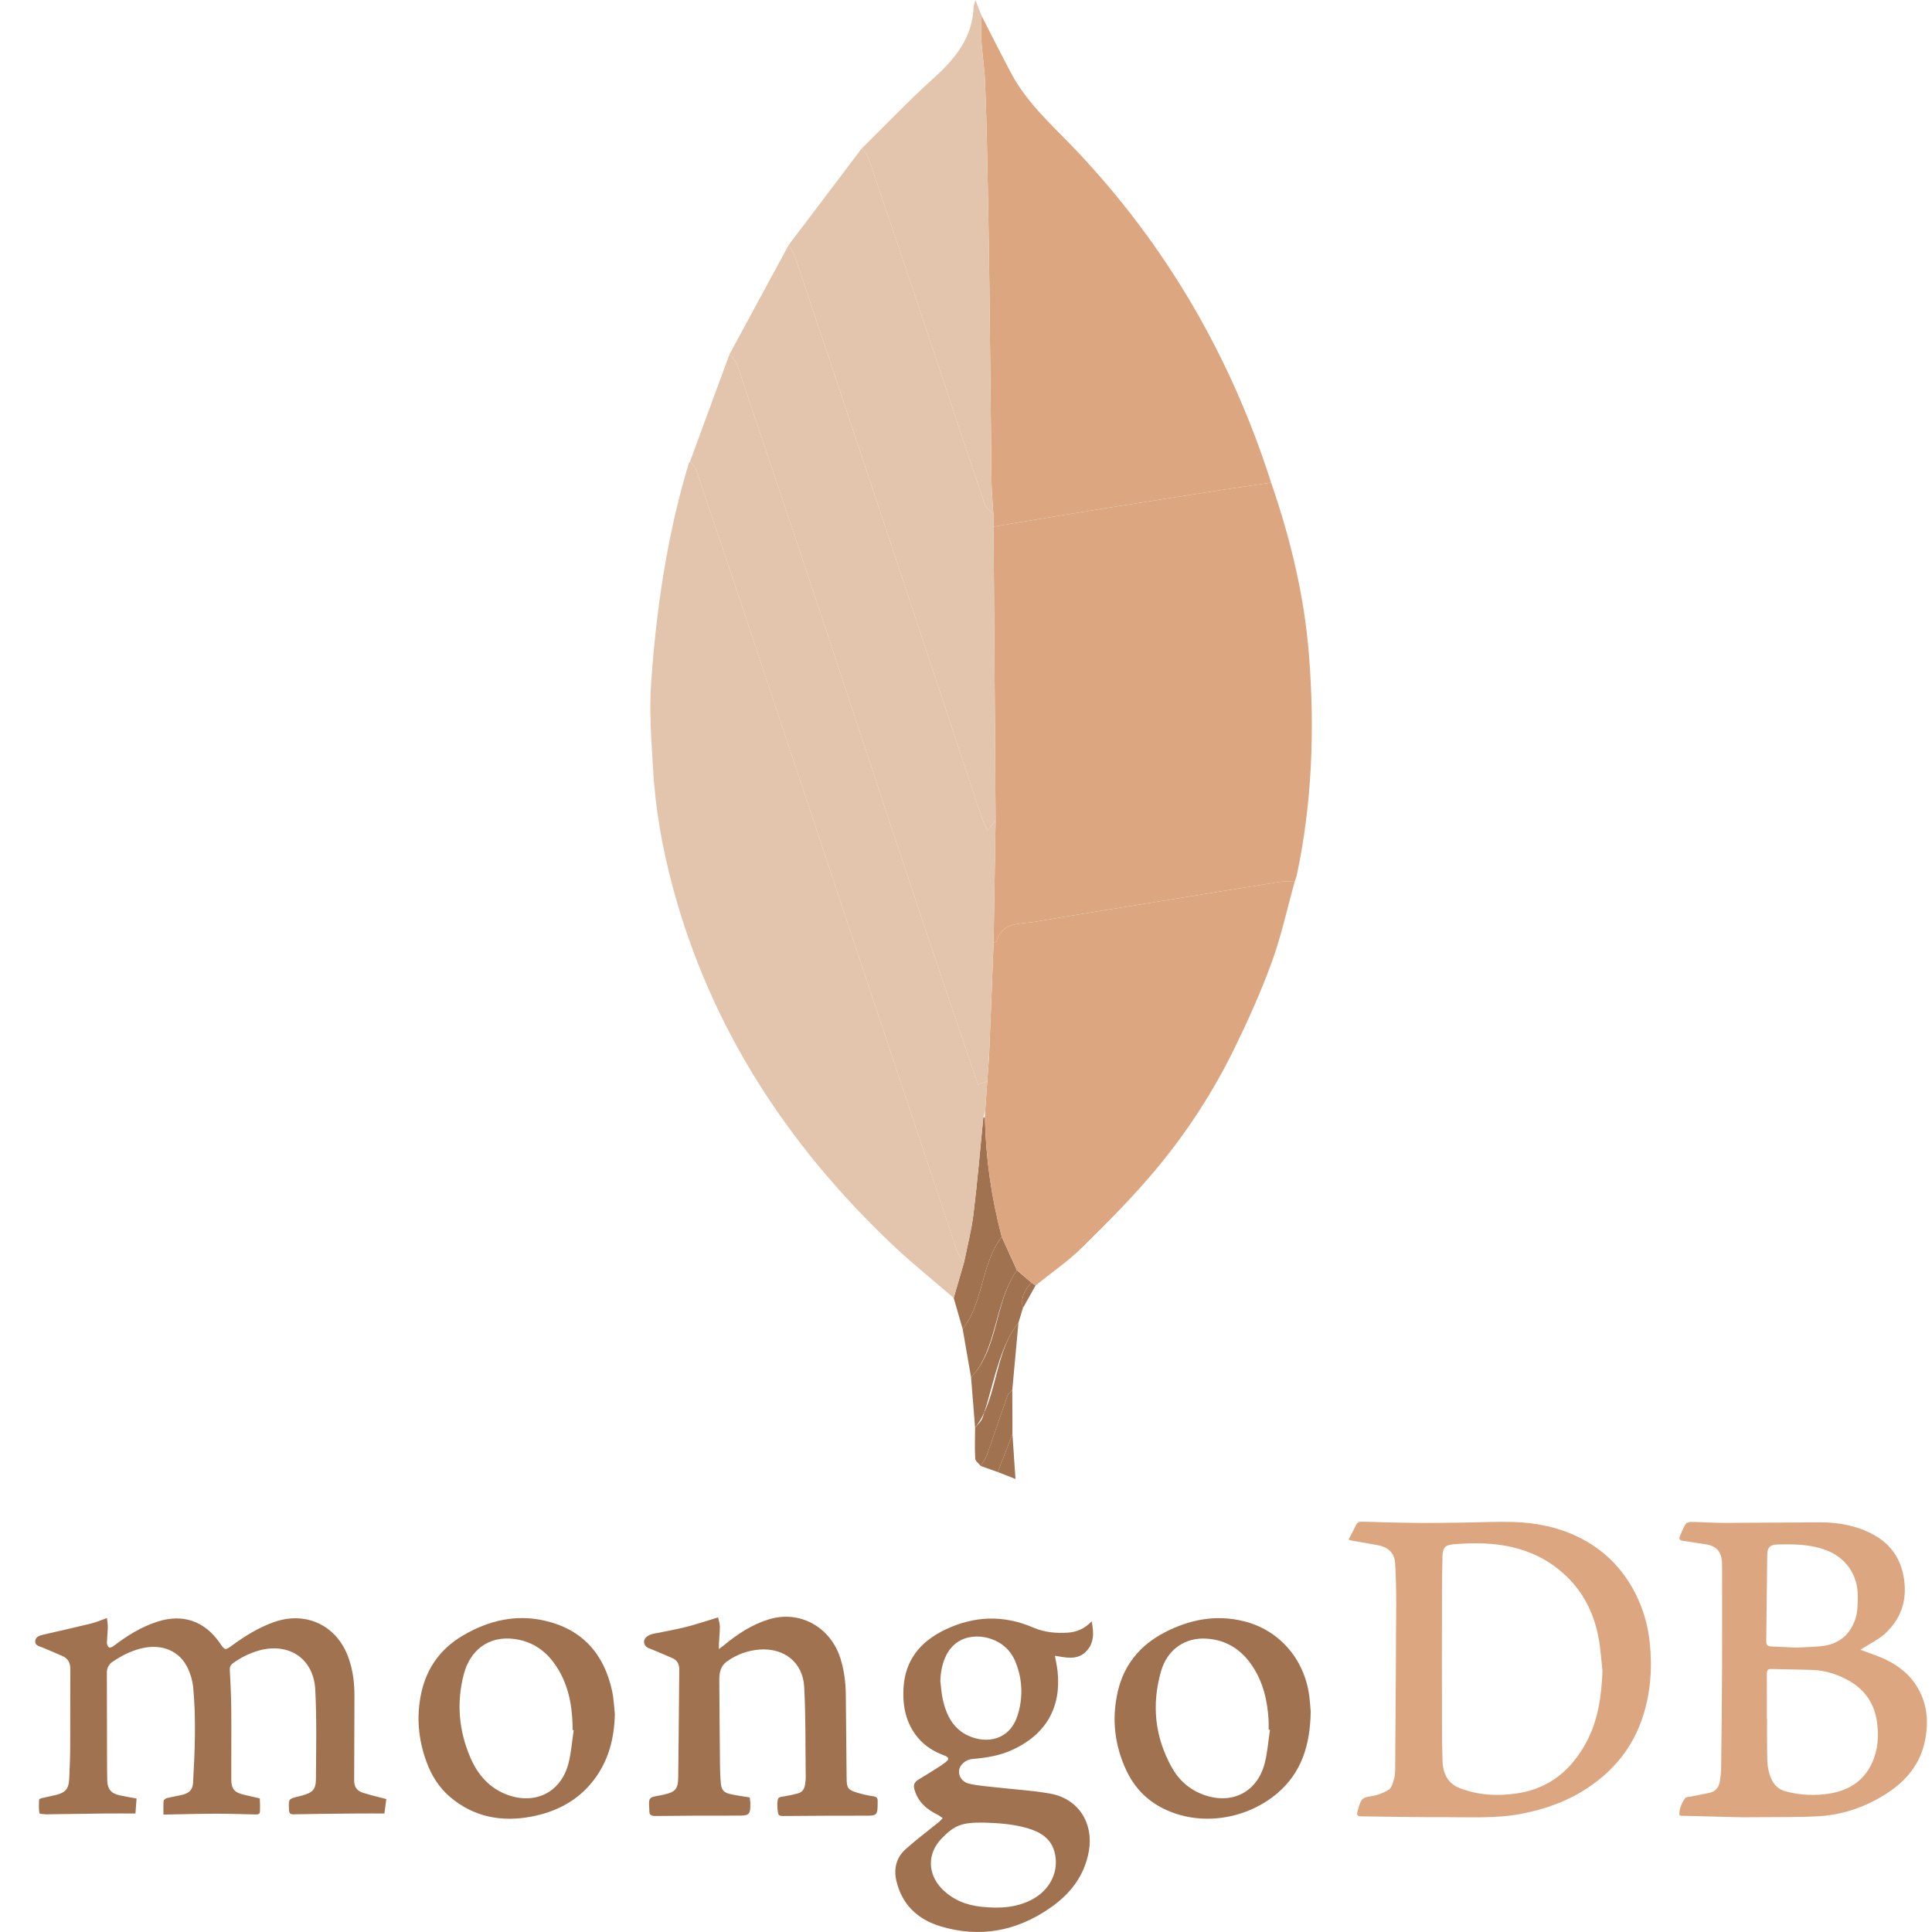
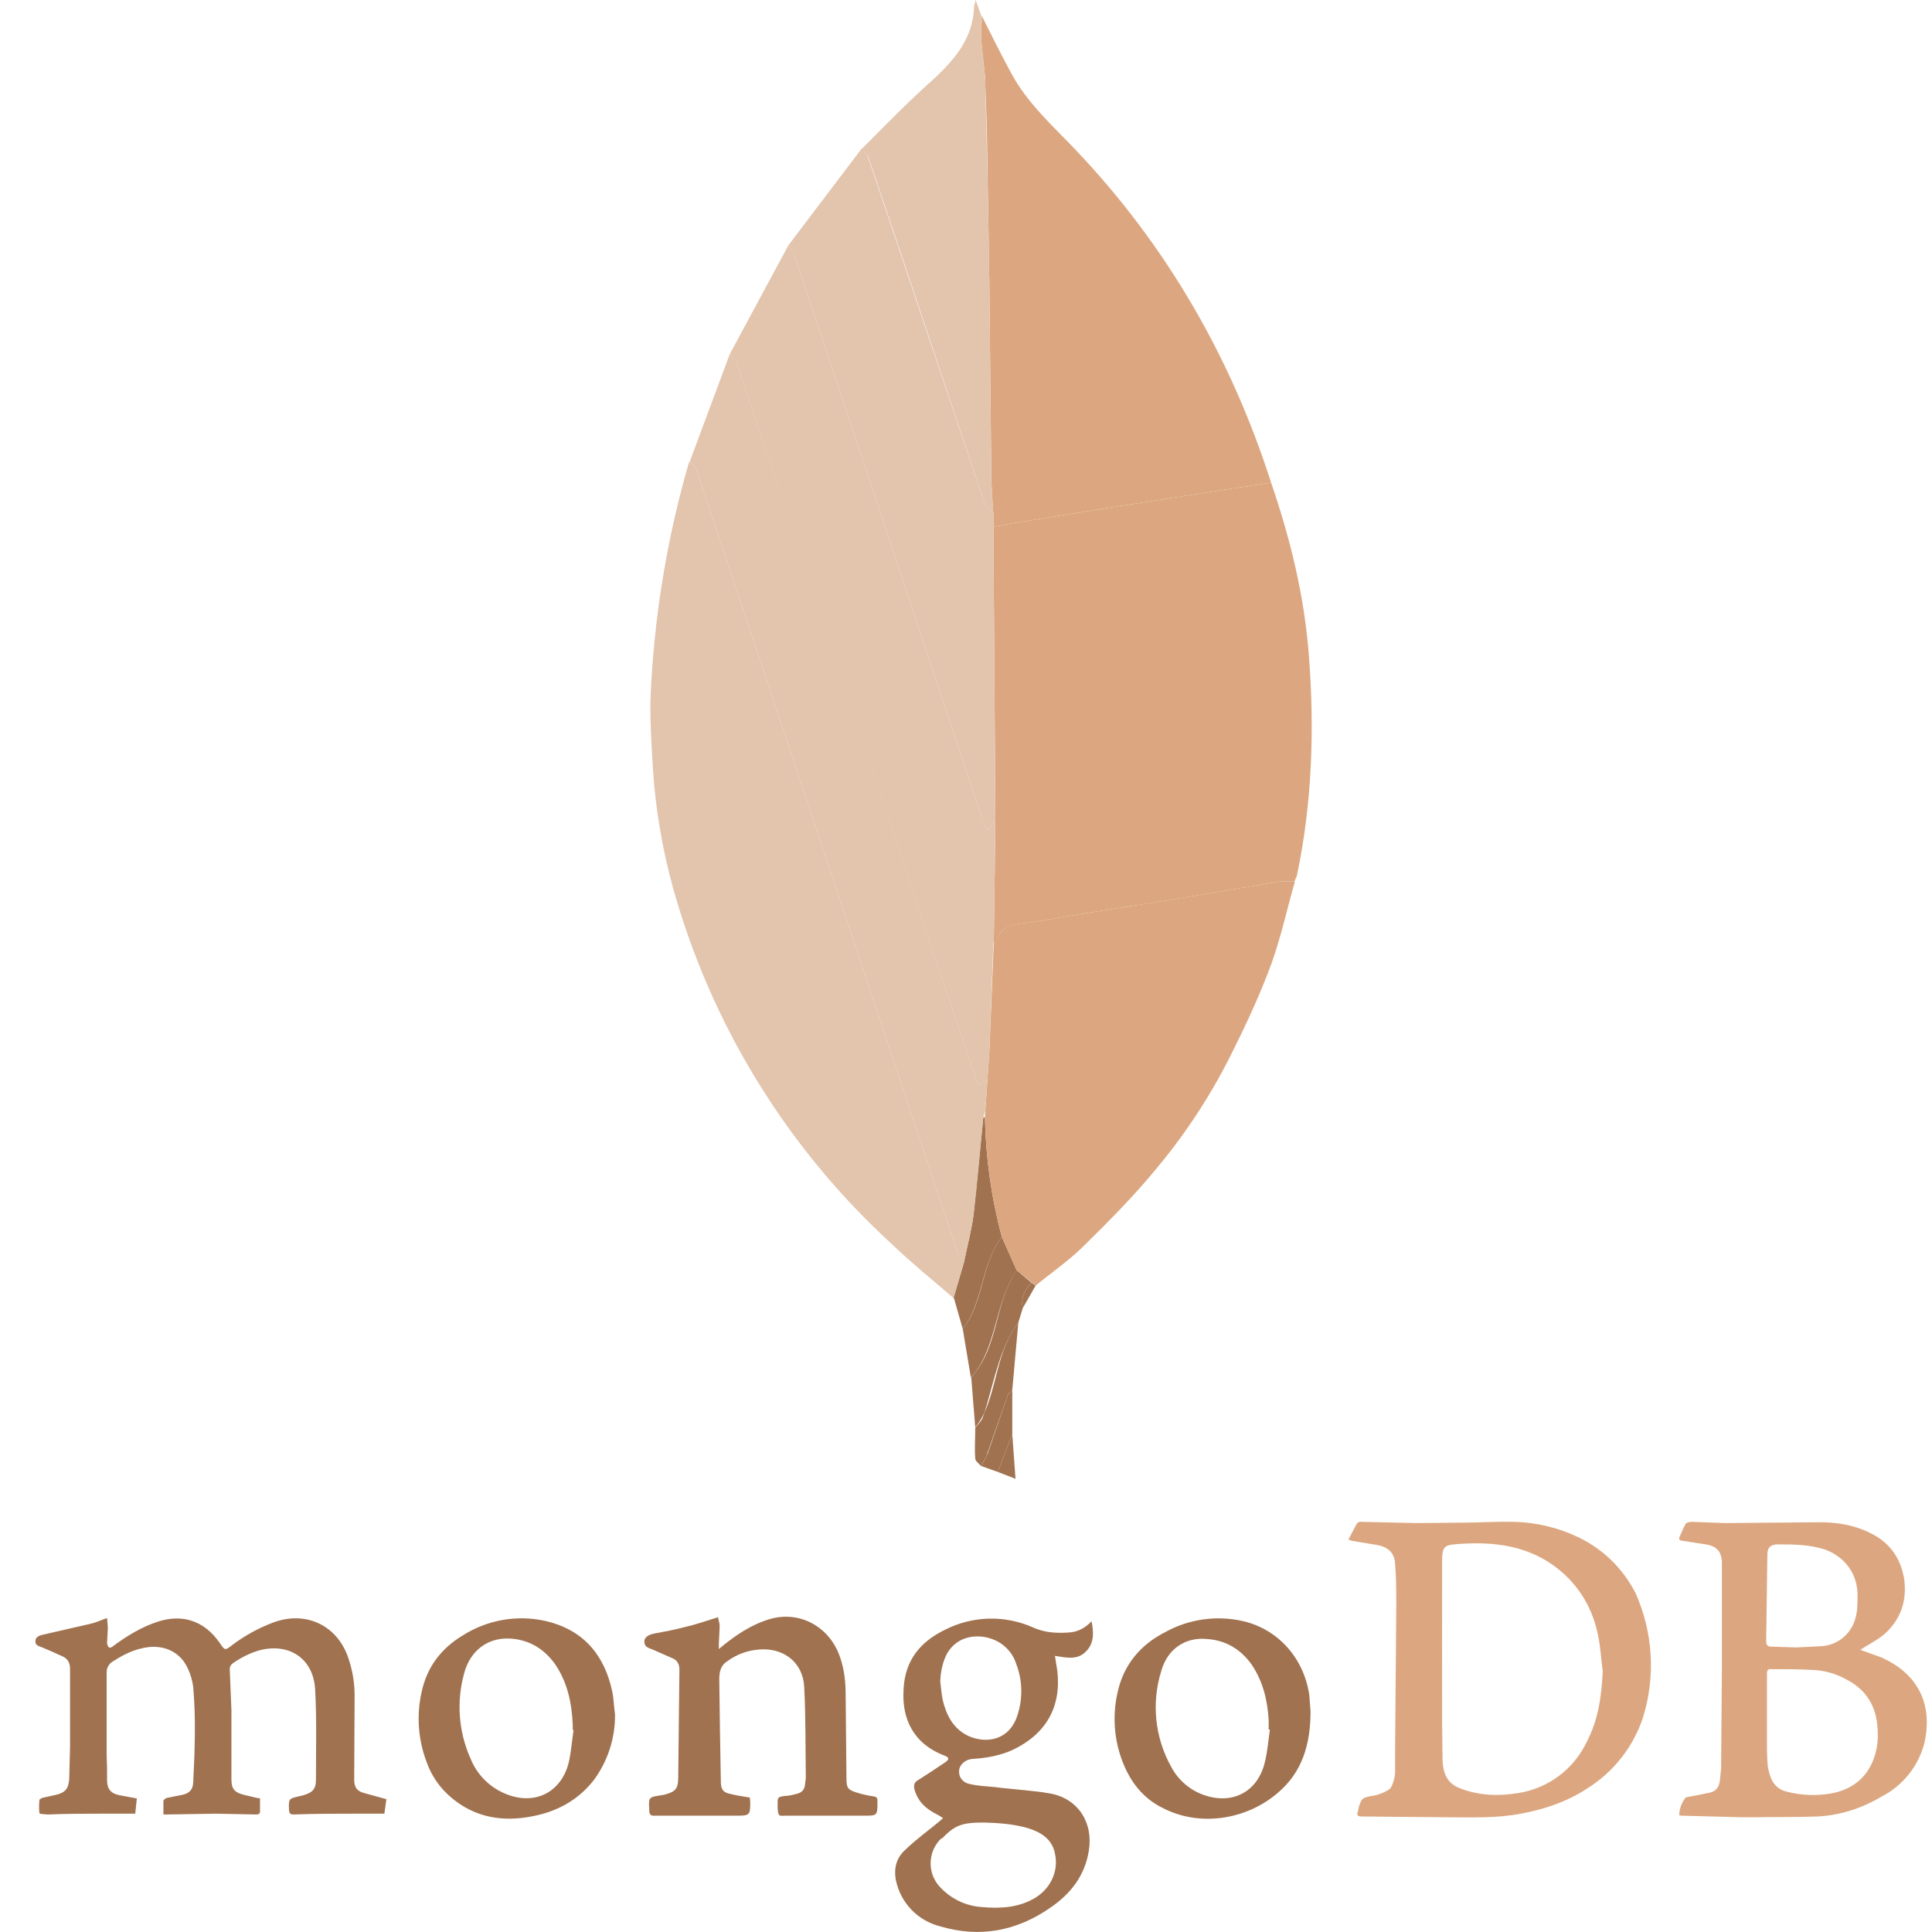
- <svg xmlns="http://www.w3.org/2000/svg" width="48" height="48" viewBox="0 0 48 48" fill="none">
-   <path d="M3.393 44.683L3.365 45.056C3.098 45.056 2.852 45.054 2.605 45.056C2.142 45.061 1.678 45.069 1.214 45.075L1.17 45.078C1.103 45.07 0.983 45.07 0.98 45.051C0.961 44.944 0.966 44.833 0.971 44.723L0.972 44.709C0.972 44.696 1.017 44.679 1.043 44.673L1.404 44.592C1.629 44.533 1.708 44.436 1.719 44.202C1.731 43.939 1.743 43.676 1.744 43.413C1.748 42.765 1.744 42.118 1.747 41.471C1.747 41.32 1.695 41.207 1.554 41.145C1.387 41.071 1.219 40.999 1.05 40.93C0.97 40.898 0.866 40.88 0.875 40.772C0.885 40.662 0.986 40.633 1.081 40.611C1.474 40.521 1.868 40.433 2.26 40.337C2.386 40.306 2.507 40.253 2.658 40.2C2.666 40.282 2.68 40.361 2.679 40.439L2.656 40.81C2.655 40.852 2.677 40.907 2.708 40.931C2.727 40.945 2.79 40.919 2.821 40.895C3.157 40.638 3.511 40.417 3.916 40.288C4.543 40.088 5.081 40.273 5.458 40.816C5.59 41.008 5.591 41.008 5.775 40.874C6.091 40.643 6.421 40.44 6.791 40.306C7.603 40.011 8.383 40.385 8.665 41.206C8.768 41.505 8.807 41.812 8.806 42.127L8.799 44.217C8.798 44.389 8.855 44.487 9.018 44.541C9.202 44.601 9.392 44.642 9.598 44.697L9.55 45.056C9.315 45.056 9.1 45.054 8.884 45.056C8.356 45.061 7.829 45.064 7.302 45.076C7.21 45.079 7.186 45.056 7.181 44.969L7.181 44.962C7.166 44.693 7.166 44.693 7.422 44.631L7.51 44.608C7.763 44.539 7.847 44.461 7.849 44.203C7.855 43.462 7.87 42.72 7.833 41.981C7.794 41.214 7.189 40.806 6.449 41.002C6.21 41.068 5.986 41.177 5.786 41.324C5.717 41.373 5.704 41.43 5.71 41.516C5.73 41.843 5.743 42.169 5.746 42.496C5.751 43.069 5.744 43.641 5.746 44.213C5.747 44.445 5.826 44.534 6.054 44.588L6.393 44.666L6.455 44.68C6.46 44.789 6.464 44.898 6.459 45.007C6.456 45.075 6.404 45.081 6.345 45.08C6.015 45.072 5.686 45.06 5.356 45.061C4.956 45.062 4.555 45.074 4.155 45.081H4.061C4.061 44.965 4.055 44.855 4.065 44.745C4.067 44.718 4.113 44.681 4.145 44.673L4.54 44.589C4.707 44.547 4.787 44.461 4.797 44.29C4.841 43.497 4.874 42.704 4.799 41.912C4.781 41.755 4.738 41.603 4.672 41.46C4.469 41.012 4.014 40.824 3.49 40.959C3.241 41.023 3.016 41.138 2.803 41.282C2.756 41.311 2.718 41.352 2.692 41.4C2.666 41.448 2.653 41.502 2.655 41.557C2.655 42.249 2.657 42.941 2.659 43.633L2.66 43.928L2.664 44.233C2.669 44.446 2.759 44.558 2.969 44.603C3.104 44.634 3.24 44.655 3.393 44.683Z" fill="#A07250" />
-   <path fill-rule="evenodd" clip-rule="evenodd" d="M15.276 42.588C15.262 43.188 15.121 43.743 14.752 44.225C14.357 44.742 13.813 45.018 13.196 45.134C12.465 45.272 11.779 45.147 11.192 44.654C10.914 44.42 10.723 44.12 10.598 43.778C10.392 43.218 10.34 42.645 10.467 42.06C10.602 41.434 10.954 40.956 11.499 40.635C12.13 40.264 12.81 40.099 13.536 40.266C14.47 40.48 15.01 41.092 15.209 42.018C15.249 42.205 15.255 42.398 15.276 42.588ZM14.226 42.98L14.253 42.984C14.213 43.254 14.193 43.53 14.128 43.793C13.951 44.515 13.318 44.845 12.618 44.596C12.17 44.435 11.878 44.105 11.693 43.682C11.396 43.002 11.336 42.294 11.528 41.578C11.675 41.029 12.117 40.626 12.795 40.722C13.211 40.782 13.535 40.995 13.777 41.335C14.104 41.792 14.211 42.316 14.226 42.867V42.98Z" fill="#A07250" />
-   <path d="M17.84 40.184C17.854 40.251 17.883 40.328 17.884 40.405C17.885 40.551 17.869 40.697 17.861 40.844V40.971L17.985 40.876C18.322 40.597 18.685 40.359 19.107 40.231C19.869 40 20.631 40.419 20.879 41.199C20.973 41.496 21.011 41.801 21.014 42.111C21.022 42.799 21.027 43.488 21.034 44.176C21.036 44.423 21.064 44.468 21.297 44.539C21.43 44.579 21.565 44.609 21.701 44.629C21.776 44.641 21.808 44.671 21.805 44.745L21.805 44.812C21.803 45.097 21.783 45.111 21.508 45.11C20.849 45.109 20.191 45.112 19.532 45.118L19.516 45.118C19.336 45.12 19.335 45.12 19.316 44.931L19.312 44.819C19.324 44.653 19.328 44.652 19.487 44.629L19.493 44.628C19.604 44.611 19.713 44.586 19.821 44.557C19.932 44.528 19.986 44.446 20.001 44.336C20.008 44.28 20.018 44.224 20.018 44.168C20.008 43.415 20.02 42.662 19.98 41.911C19.947 41.303 19.485 40.941 18.878 40.982C18.585 41.003 18.304 41.104 18.065 41.275C17.903 41.389 17.87 41.554 17.871 41.731C17.874 42.434 17.881 43.138 17.888 43.842C17.89 43.996 17.894 44.15 17.909 44.303C17.924 44.47 17.983 44.538 18.146 44.574C18.302 44.609 18.461 44.629 18.628 44.657L18.642 44.786C18.648 45.088 18.616 45.111 18.325 45.109C17.644 45.106 16.963 45.111 16.282 45.118C16.175 45.12 16.13 45.086 16.132 44.981L16.131 44.936C16.113 44.664 16.121 44.654 16.377 44.61L16.498 44.586C16.775 44.523 16.846 44.449 16.85 44.166C16.863 43.27 16.867 42.375 16.876 41.48C16.878 41.351 16.829 41.251 16.71 41.198C16.543 41.124 16.374 41.053 16.205 40.983C16.111 40.945 16.005 40.92 16.001 40.791C15.999 40.699 16.096 40.618 16.229 40.591C16.497 40.537 16.766 40.491 17.03 40.425C17.293 40.359 17.552 40.27 17.84 40.184Z" fill="#A07250" />
-   <path fill-rule="evenodd" clip-rule="evenodd" d="M27.122 40.281C27.183 40.578 27.182 40.846 26.965 41.049C26.749 41.25 26.476 41.182 26.209 41.137C26.234 41.279 26.261 41.398 26.275 41.52C26.372 42.423 25.985 43.093 25.152 43.475C24.837 43.62 24.503 43.673 24.162 43.701C23.992 43.715 23.844 43.845 23.828 43.985C23.811 44.127 23.9 44.273 24.078 44.315C24.287 44.365 24.505 44.379 24.72 44.404C25.18 44.457 25.646 44.481 26.102 44.564C26.79 44.689 27.174 45.292 27.053 45.987C26.945 46.605 26.589 47.056 26.092 47.401C25.255 47.983 24.336 48.154 23.358 47.856C22.799 47.686 22.404 47.316 22.268 46.719C22.2 46.419 22.272 46.148 22.497 45.945C22.763 45.705 23.053 45.49 23.332 45.263L23.422 45.172L23.319 45.099C23.034 44.963 22.807 44.778 22.718 44.455C22.688 44.346 22.72 44.274 22.812 44.218C22.969 44.123 23.125 44.026 23.28 43.928C23.353 43.883 23.425 43.835 23.493 43.782C23.586 43.711 23.578 43.658 23.467 43.617C23.209 43.522 22.98 43.384 22.803 43.171C22.507 42.815 22.423 42.392 22.447 41.945C22.485 41.247 22.862 40.788 23.475 40.492C24.204 40.141 24.936 40.118 25.678 40.439C25.953 40.557 26.243 40.582 26.538 40.562C26.758 40.546 26.95 40.462 27.122 40.281ZM23.397 45.674C23.718 45.345 23.89 45.277 24.437 45.282C24.775 45.292 25.161 45.313 25.534 45.423C25.861 45.52 26.131 45.688 26.21 46.055C26.306 46.499 26.094 46.941 25.666 47.179C25.265 47.401 24.83 47.419 24.388 47.374C24.01 47.334 23.671 47.203 23.398 46.923C23.039 46.553 23.037 46.042 23.397 45.674ZM23.424 42.226C23.39 42.076 23.382 41.922 23.362 41.769C23.37 41.55 23.406 41.341 23.5 41.144C23.787 40.538 24.492 40.575 24.883 40.849C25.047 40.964 25.171 41.127 25.24 41.316C25.404 41.728 25.419 42.184 25.285 42.607C25.088 43.242 24.513 43.329 24.063 43.126C23.679 42.953 23.512 42.613 23.424 42.226Z" fill="#A07250" />
-   <path fill-rule="evenodd" clip-rule="evenodd" d="M32.564 42.523C32.551 43.36 32.335 44.036 31.746 44.543C31.001 45.187 29.837 45.406 28.886 44.925C28.48 44.719 28.182 44.404 27.988 43.995C27.69 43.366 27.615 42.705 27.771 42.027C27.925 41.357 28.329 40.872 28.933 40.558C29.555 40.235 30.209 40.108 30.9 40.278C31.773 40.492 32.401 41.208 32.526 42.119C32.548 42.278 32.556 42.44 32.564 42.523ZM31.519 42.972L31.552 42.976C31.511 43.25 31.491 43.529 31.424 43.797C31.241 44.521 30.616 44.843 29.913 44.594C29.553 44.467 29.285 44.225 29.105 43.897C28.689 43.144 28.609 42.343 28.846 41.521C29.003 40.974 29.451 40.674 29.985 40.712C30.461 40.745 30.827 40.975 31.096 41.365C31.379 41.776 31.489 42.244 31.518 42.736C31.523 42.815 31.519 42.893 31.519 42.972Z" fill="#A07250" />
-   <path d="M25.154 35.631L24.789 36.572L25.229 36.745L25.154 35.631Z" fill="#A07250" />
-   <path d="M23.694 32.246L23.917 33.019C23.943 32.986 23.968 32.953 23.991 32.919C24.341 32.401 24.39 31.726 24.647 31.144C24.712 30.997 24.789 30.856 24.888 30.726C24.63 29.758 24.49 28.763 24.47 27.762L24.45 27.759L24.43 27.763C24.35 28.563 24.283 29.365 24.185 30.163C24.137 30.563 24.033 30.956 23.954 31.352L23.694 32.246Z" fill="#A07250" />
-   <path d="M25.264 31.557L24.888 30.727C24.789 30.858 24.712 30.998 24.647 31.144C24.391 31.726 24.342 32.401 23.991 32.919C23.968 32.953 23.943 32.986 23.917 33.019L24.126 34.22C24.153 34.191 24.179 34.162 24.204 34.132C24.714 33.504 24.731 32.522 25.13 31.777C25.168 31.704 25.211 31.634 25.258 31.565C25.26 31.562 25.262 31.56 25.264 31.557Z" fill="#A07250" />
-   <path d="M25.264 31.557C25.262 31.56 25.26 31.562 25.258 31.565C25.211 31.634 25.168 31.704 25.13 31.777C24.735 32.52 24.757 33.461 24.204 34.132C24.179 34.162 24.153 34.191 24.126 34.22L24.226 35.473C24.23 35.468 24.234 35.462 24.239 35.456C24.326 35.341 24.396 35.217 24.456 35.088C24.656 34.464 24.797 33.691 25.128 33.12C25.156 33.071 25.187 33.023 25.219 32.976C25.246 32.937 25.274 32.9 25.303 32.864L25.413 32.5C25.355 32.245 25.452 32.043 25.628 31.868L25.264 31.557Z" fill="#A07250" />
-   <path d="M25.03 34.678C25.05 34.623 25.109 34.582 25.15 34.534L25.303 32.864C25.274 32.9 25.246 32.937 25.219 32.976C25.187 33.023 25.156 33.071 25.128 33.12C24.78 33.726 24.743 34.47 24.456 35.088C24.441 35.135 24.425 35.182 24.41 35.227C24.38 35.313 24.3 35.382 24.239 35.456C24.234 35.462 24.23 35.468 24.226 35.473C24.225 35.727 24.214 35.982 24.229 36.235C24.233 36.3 24.318 36.36 24.365 36.422C24.419 36.329 24.487 36.24 24.523 36.14L25.03 34.678Z" fill="#A07250" />
-   <path d="M25.729 31.937L25.628 31.868C25.452 32.043 25.355 32.245 25.413 32.5L25.729 31.937Z" fill="#A07250" />
-   <path d="M24.523 36.14C24.487 36.24 24.419 36.329 24.365 36.422L24.789 36.572L25.154 35.631L25.15 34.534C25.109 34.582 25.05 34.623 25.03 34.678L24.523 36.14Z" fill="#A07250" />
-   <path d="M32.16 21.906C32.088 21.906 32.015 21.9 31.943 21.9C31.896 21.9 31.849 21.902 31.803 21.909C30.805 22.067 29.808 22.23 28.811 22.393C27.78 22.561 26.748 22.722 25.719 22.901C25.405 22.955 25.027 22.907 24.834 23.216C24.825 23.229 24.817 23.244 24.809 23.259C24.789 23.299 24.771 23.344 24.756 23.395L24.685 23.419C24.65 24.318 24.616 25.216 24.578 26.115C24.568 26.365 24.545 26.614 24.528 26.863L24.477 27.593L24.476 27.594L24.47 27.762C24.49 28.763 24.63 29.758 24.888 30.726L25.264 31.556L25.628 31.868L25.729 31.937C26.119 31.622 26.538 31.336 26.893 30.985C27.536 30.351 28.177 29.708 28.753 29.013C29.501 28.112 30.14 27.124 30.657 26.072C31.002 25.366 31.327 24.646 31.596 23.908C31.833 23.258 31.979 22.575 32.166 21.906L32.16 21.906Z" fill="#DCA780" />
-   <path d="M32.523 16.296C32.409 14.816 32.063 13.388 31.581 11.99C31.167 12.052 30.752 12.111 30.338 12.175C29.399 12.321 28.46 12.467 27.522 12.617C26.735 12.742 25.95 12.874 25.165 13.003L24.684 13.085L24.735 20.391L24.685 23.419L24.756 23.395C24.771 23.344 24.789 23.299 24.809 23.259C24.817 23.244 24.825 23.229 24.834 23.216C25.027 22.907 25.405 22.955 25.719 22.901C26.748 22.722 27.78 22.561 28.811 22.393C29.808 22.23 30.805 22.067 31.803 21.909C31.849 21.902 31.896 21.9 31.943 21.9C32.015 21.9 32.088 21.906 32.16 21.906L32.166 21.906L32.215 21.761C32.6 19.956 32.665 18.132 32.523 16.296Z" fill="#DCA780" />
-   <path d="M24.684 13.085L25.165 13.003C25.95 12.874 26.735 12.742 27.522 12.617C28.46 12.467 29.399 12.321 30.338 12.175C30.752 12.111 31.167 12.052 31.581 11.99C30.583 8.867 28.982 6.103 26.727 3.725C26.156 3.124 25.522 2.572 25.125 1.824C24.873 1.351 24.633 0.871 24.388 0.394C24.384 0.593 24.367 0.792 24.38 0.99C24.402 1.334 24.457 1.677 24.473 2.021C24.475 2.066 24.476 2.11 24.478 2.155C24.486 2.355 24.493 2.555 24.499 2.755C24.512 3.152 24.521 3.549 24.528 3.946C24.549 4.978 24.568 6.011 24.58 7.044L24.634 11.995C24.635 12.087 24.64 12.179 24.645 12.271C24.655 12.438 24.67 12.604 24.68 12.771L24.684 13.085Z" fill="#DCA780" />
-   <path d="M22.177 30.93C22.663 31.39 23.187 31.809 23.694 32.246L23.954 31.352C23.895 31.266 23.812 31.187 23.78 31.091C22.14 26.182 20.506 21.271 18.87 16.361C18.349 14.798 17.826 13.236 17.298 11.676C17.277 11.613 17.224 11.56 17.177 11.505C17.166 11.492 17.154 11.478 17.144 11.464L17.114 11.506C16.574 13.289 16.307 15.122 16.177 16.972C16.127 17.668 16.183 18.374 16.223 19.073C16.278 20.073 16.451 21.056 16.71 22.023C17.652 25.538 19.564 28.453 22.177 30.93Z" fill="#E3C4AD" />
-   <path d="M24.685 23.419L24.735 20.391L24.534 20.627C24.479 20.509 24.422 20.412 24.387 20.307C23.514 17.676 22.645 15.044 21.77 12.414C21.099 10.393 20.421 8.373 19.742 6.354C19.71 6.259 19.643 6.177 19.593 6.089L18.125 8.801C18.188 8.883 18.278 8.957 18.31 9.05C18.984 11.043 19.654 13.038 20.319 15.034C21.142 17.508 21.956 19.985 22.781 22.458C23.28 23.953 23.789 25.444 24.299 26.95L24.528 26.863L24.528 26.862C24.545 26.612 24.568 26.363 24.578 26.114C24.616 25.216 24.649 24.318 24.685 23.419Z" fill="#E3C4AD" />
-   <path d="M24.735 20.391L24.684 13.085L24.68 12.771C24.607 12.692 24.498 12.627 24.466 12.534C23.997 11.149 23.54 9.76 23.076 8.373C22.828 7.629 22.578 6.886 22.328 6.144C22.078 5.402 21.828 4.661 21.576 3.921C21.547 3.834 21.465 3.766 21.408 3.69L19.593 6.089C19.643 6.177 19.71 6.259 19.742 6.354C20.421 8.373 21.099 10.393 21.77 12.414C22.645 15.044 23.514 17.676 24.387 20.307C24.422 20.412 24.479 20.509 24.534 20.627L24.735 20.391Z" fill="#E3C4AD" />
-   <path d="M17.144 11.464C17.154 11.478 17.166 11.492 17.177 11.505C17.224 11.56 17.277 11.613 17.298 11.676C17.826 13.236 18.349 14.798 18.87 16.361C20.506 21.271 22.14 26.182 23.78 31.091C23.812 31.187 23.895 31.266 23.954 31.352C24.033 30.956 24.137 30.563 24.185 30.163C24.283 29.365 24.35 28.563 24.43 27.763L24.476 27.594L24.528 26.863L24.299 26.95C23.789 25.444 23.28 23.953 22.781 22.458C21.956 19.985 21.142 17.508 20.319 15.034C19.654 13.038 18.984 11.043 18.31 9.05C18.278 8.957 18.188 8.883 18.125 8.801L17.144 11.464Z" fill="#E3C4AD" />
-   <path d="M21.408 3.69C21.465 3.766 21.547 3.834 21.576 3.921C21.828 4.661 22.078 5.402 22.328 6.144C22.578 6.886 22.828 7.629 23.076 8.373C23.54 9.76 23.997 11.149 24.466 12.534C24.498 12.627 24.607 12.692 24.68 12.771C24.67 12.604 24.655 12.438 24.645 12.271C24.64 12.179 24.635 12.087 24.634 11.995L24.58 7.044C24.568 6.011 24.549 4.978 24.528 3.946C24.52 3.549 24.511 3.152 24.499 2.755C24.493 2.555 24.486 2.355 24.478 2.155C24.476 2.11 24.475 2.066 24.473 2.021C24.457 1.677 24.402 1.334 24.38 0.99C24.367 0.792 24.384 0.593 24.388 0.394L24.233 0L24.189 0.155C24.169 0.933 23.73 1.461 23.184 1.953C22.57 2.507 21.998 3.109 21.408 3.69Z" fill="#E3C4AD" />
-   <path fill-rule="evenodd" clip-rule="evenodd" d="M33.504 38.252C33.57 38.124 33.633 38.011 33.688 37.893C33.722 37.819 33.774 37.803 33.849 37.806C34.293 37.818 34.738 37.832 35.183 37.836C35.561 37.84 35.94 37.833 36.318 37.829C36.744 37.824 37.171 37.801 37.596 37.813C38.164 37.83 38.716 37.941 39.229 38.195C39.842 38.498 40.306 38.96 40.621 39.569C40.82 39.955 40.944 40.375 40.987 40.807C41.054 41.441 41.01 42.061 40.81 42.667C40.562 43.419 40.091 43.994 39.437 44.425C38.933 44.757 38.381 44.953 37.789 45.065C37.162 45.184 36.534 45.145 35.906 45.147C35.216 45.15 34.528 45.135 33.838 45.127C33.718 45.126 33.701 45.103 33.732 44.987L33.762 44.881C33.829 44.669 33.865 44.659 34.079 44.624C34.231 44.6 34.377 44.544 34.506 44.461C34.578 44.413 34.608 44.288 34.636 44.191C34.661 44.106 34.662 44.014 34.663 43.925L34.665 43.611C34.674 42.365 34.683 41.119 34.688 39.874C34.69 39.532 34.681 39.191 34.663 38.85C34.649 38.611 34.523 38.448 34.24 38.392C34.02 38.348 33.799 38.314 33.578 38.275L33.504 38.252ZM39.721 40.717C39.769 40.982 39.783 41.253 39.813 41.522C39.789 42.137 39.706 42.734 39.414 43.282C39.046 43.971 38.496 44.431 37.709 44.553C37.217 44.629 36.724 44.606 36.255 44.42C35.957 44.302 35.847 44.043 35.838 43.738C35.829 43.44 35.826 43.141 35.826 42.842C35.824 41.792 35.824 40.741 35.826 39.691C35.826 39.359 35.831 39.028 35.837 38.697C35.84 38.463 35.889 38.386 36.115 38.367C37.108 38.283 38.056 38.391 38.843 39.093C39.329 39.527 39.606 40.081 39.721 40.717Z" fill="#DCA780" />
-   <path fill-rule="evenodd" clip-rule="evenodd" d="M41.724 45.099C41.715 44.936 41.782 44.8 41.864 44.676C41.886 44.643 41.963 44.644 42.016 44.634L42.466 44.544C42.625 44.51 42.709 44.403 42.731 44.246C42.746 44.143 42.76 44.039 42.761 43.934C42.772 43.107 42.78 42.28 42.784 41.453C42.788 40.625 42.785 39.797 42.785 38.969L42.782 38.811C42.766 38.544 42.638 38.406 42.375 38.367L41.804 38.28C41.734 38.271 41.709 38.237 41.734 38.174C41.778 38.067 41.82 37.956 41.882 37.86C41.905 37.825 41.983 37.811 42.036 37.812C42.308 37.816 42.581 37.837 42.853 37.836L45.224 37.822C45.681 37.822 46.122 37.902 46.532 38.121C46.983 38.363 47.235 38.736 47.307 39.245C47.383 39.779 47.221 40.23 46.833 40.587C46.673 40.735 46.466 40.831 46.281 40.951L46.221 40.989C46.393 41.052 46.556 41.107 46.716 41.172C47.182 41.364 47.553 41.665 47.749 42.144C47.904 42.522 47.904 42.916 47.812 43.308C47.669 43.922 47.267 44.33 46.744 44.639C46.253 44.929 45.721 45.097 45.156 45.126C44.633 45.152 44.109 45.142 43.586 45.148L43.283 45.15C42.779 45.138 42.274 45.126 41.77 45.112L41.724 45.099ZM43.903 42.698H43.898C43.898 42.329 43.899 41.96 43.897 41.592C43.896 41.512 43.91 41.463 44.006 41.466C44.35 41.477 44.694 41.477 45.038 41.49C45.345 41.502 45.633 41.592 45.903 41.738C46.315 41.961 46.562 42.301 46.631 42.769C46.682 43.125 46.66 43.473 46.51 43.802C46.308 44.244 45.939 44.476 45.477 44.557C45.109 44.62 44.732 44.604 44.371 44.508C44.101 44.439 43.991 44.221 43.937 43.979C43.901 43.818 43.907 43.645 43.904 43.477C43.899 43.217 43.903 42.958 43.903 42.698ZM45.242 40.9C45.03 40.921 44.818 40.924 44.63 40.934L44.001 40.906C43.918 40.903 43.881 40.866 43.882 40.78L43.907 38.615C43.909 38.449 43.982 38.377 44.146 38.373C44.551 38.361 44.954 38.364 45.345 38.504C45.851 38.685 46.161 39.124 46.156 39.659C46.154 39.864 46.157 40.068 46.081 40.266C45.932 40.655 45.647 40.859 45.242 40.9Z" fill="#DCA780" />
+ <svg xmlns="http://www.w3.org/2000/svg" width="48" height="48" fill="none">
+   <path fill="#A07250" d="m3.4 44.68-.04.38h-.75c-.47 0-.93 0-1.4.02h-.04c-.07-.01-.19-.01-.19-.03a1.5 1.5 0 0 1 0-.33v-.01l.06-.04.36-.08c.23-.06.3-.15.32-.39l.02-.79v-1.94c0-.15-.05-.26-.19-.32a17.1 17.1 0 0 0-.5-.22c-.08-.03-.18-.05-.17-.16 0-.1.1-.14.2-.16l1.18-.27c.13-.03.25-.09.4-.14l.02.24-.02.37c0 .04.02.1.05.12.02.02.08-.01.11-.04.34-.25.7-.47 1.1-.6.62-.2 1.16-.02 1.54.53.13.19.13.19.31.05a4.1 4.1 0 0 1 1.02-.56c.81-.3 1.6.07 1.87.9.1.3.15.6.15.92l-.01 2.09c0 .17.06.27.22.32l.58.16-.05.36h-.67c-.52 0-1.05 0-1.58.02-.09 0-.11-.02-.12-.11-.01-.28-.01-.28.24-.34l.09-.02c.25-.07.34-.15.34-.4 0-.75.02-1.49-.02-2.23-.04-.77-.64-1.17-1.38-.98-.24.07-.46.18-.66.32-.07.05-.09.11-.08.2l.04.98v1.71c0 .24.08.32.3.38l.34.08.07.01v.33c0 .07-.06.07-.12.07l-.98-.02-1.2.02h-.1v-.34c0-.02.05-.06.08-.07l.4-.08c.17-.04.25-.13.26-.3.04-.8.07-1.59 0-2.38-.02-.15-.06-.3-.13-.45-.2-.45-.66-.64-1.18-.5-.25.06-.47.18-.69.32a.31.31 0 0 0-.15.28v2.07l.01.3v.3c0 .22.1.33.3.37l.43.08Z" />
+   <path fill="#A07250" fill-rule="evenodd" d="M15.28 42.59a2.7 2.7 0 0 1-.53 1.64c-.4.51-.94.79-1.55.9-.73.14-1.42.02-2-.48a2.03 2.03 0 0 1-.6-.87 3.03 3.03 0 0 1-.13-1.72c.13-.63.48-1.1 1.03-1.43a2.72 2.72 0 0 1 2.04-.36c.93.21 1.47.82 1.67 1.75.04.18.04.38.07.57Zm-1.05.39h.02c-.04.27-.06.55-.12.81-.18.72-.81 1.06-1.51.8a1.58 1.58 0 0 1-.93-.9 3.13 3.13 0 0 1-.16-2.11c.14-.55.59-.95 1.26-.86.42.06.74.27.99.61.32.46.43.99.45 1.54v.11Z" clip-rule="evenodd" />
+   <path fill="#A07250" d="M17.84 40.18c.01.07.04.15.04.22l-.02.44v.13l.12-.1c.34-.27.7-.51 1.13-.64.76-.23 1.52.19 1.77.97.1.3.13.6.13.91l.02 2.07c0 .24.03.29.27.36.13.04.26.07.4.09.08.01.1.04.1.11v.07c0 .29-.02.3-.3.3h-1.98c-.18.01-.18.01-.2-.18v-.11c0-.17 0-.17.17-.2.11 0 .22-.03.33-.06.11-.03.17-.11.18-.22l.02-.17c-.01-.75 0-1.5-.04-2.26-.03-.6-.5-.97-1.1-.93-.3.02-.58.12-.82.3-.16.1-.19.27-.19.45a345.82 345.82 0 0 0 .04 2.57c.01.17.07.24.24.27.15.04.31.06.48.09l.01.13c0 .3-.02.32-.32.32h-2.04c-.1.01-.15-.02-.15-.13v-.04c-.02-.28 0-.29.25-.33l.12-.02c.27-.07.35-.14.35-.42l.03-2.69c0-.13-.05-.23-.17-.28l-.5-.22c-.1-.04-.2-.06-.2-.19-.01-.1.09-.17.22-.2.27-.05.54-.1.8-.17.26-.06.52-.15.81-.24Z" />
+   <path fill="#A07250" fill-rule="evenodd" d="M27.12 40.28c.06.3.06.57-.16.77-.21.2-.48.13-.75.09l.06.38c.1.9-.29 1.57-1.12 1.96-.31.14-.65.2-.99.22-.17.01-.32.14-.33.28-.02.15.07.3.25.34.2.05.42.06.64.08.46.06.93.08 1.38.16.69.13 1.07.73.95 1.43-.1.62-.46 1.07-.96 1.41-.84.58-1.75.75-2.73.46a1.49 1.49 0 0 1-1.1-1.14c-.06-.3.01-.57.24-.77.26-.25.55-.46.83-.69l.1-.09-.11-.07c-.29-.14-.51-.32-.6-.64-.03-.11 0-.19.1-.24a26.79 26.79 0 0 0 .67-.44c.1-.07.09-.12-.02-.16-.26-.1-.49-.24-.67-.45-.3-.35-.38-.78-.35-1.22.04-.7.41-1.16 1.03-1.46a2.54 2.54 0 0 1 2.2-.05c.27.12.56.14.86.12.22-.01.41-.1.58-.28Zm-3.72 5.4c.32-.33.49-.4 1.04-.4.34.01.72.03 1.1.14.32.1.6.27.67.63.1.45-.12.9-.54 1.13-.4.22-.84.24-1.28.2a1.55 1.55 0 0 1-1-.46.86.86 0 0 1 0-1.25Zm.02-3.45c-.03-.15-.04-.3-.06-.46.01-.22.05-.43.14-.63.29-.6 1-.57 1.38-.3.17.12.3.29.36.48.16.4.18.86.04 1.29-.2.63-.77.72-1.22.52-.38-.18-.55-.52-.64-.9ZM32.56 42.52c0 .84-.22 1.52-.81 2.02-.75.65-1.91.87-2.86.38-.41-.2-.7-.52-.9-.92a2.95 2.95 0 0 1-.22-1.97c.15-.67.56-1.16 1.16-1.47a2.74 2.74 0 0 1 1.97-.28c.87.21 1.5.93 1.63 1.84l.03.4Zm-1.04.45h.03c-.04.28-.06.56-.13.83-.18.72-.8 1.04-1.5.8a1.47 1.47 0 0 1-.82-.7 3.03 3.03 0 0 1-.25-2.38c.15-.55.6-.85 1.13-.8.48.03.85.26 1.12.64.28.42.39.88.42 1.38v.23Z" clip-rule="evenodd" />
+   <path fill="#A07250" d="m25.15 35.63-.36.94.44.17-.08-1.1ZM23.7 32.25l.22.77.07-.1c.35-.52.4-1.2.66-1.78.06-.14.14-.28.24-.41-.26-.97-.4-1.97-.42-2.97h-.04l-.24 2.4c-.05.4-.16.8-.24 1.2l-.26.89Z" />
+   <path fill="#A07250" d="m25.26 31.56-.37-.83c-.1.13-.18.27-.24.41-.26.59-.3 1.26-.66 1.78l-.07.1.2 1.2.08-.09c.51-.63.53-1.6.93-2.35.04-.08.08-.15.13-.21v-.01Z" />
+   <path fill="#A07250" d="M25.26 31.56c-.05.07-.1.14-.13.22-.4.74-.37 1.68-.93 2.35l-.07.09.1 1.25v-.01c.1-.12.17-.24.23-.37.2-.63.34-1.4.67-1.97a2.05 2.05 0 0 1 .17-.26l.11-.36c-.05-.25.04-.46.22-.63l-.37-.31Z" />
+   <path fill="#A07250" d="M25.03 34.68c.02-.06.08-.1.12-.15l.15-1.67a1.95 1.95 0 0 0-.17.26c-.35.6-.39 1.35-.67 1.97l-.05.14c-.03.08-.11.15-.17.23l-.01.01c0 .26-.02.51 0 .77 0 .06.09.12.14.18.05-.1.12-.18.15-.28l.51-1.46ZM25.73 31.94l-.1-.07c-.18.17-.27.38-.22.63l.32-.56Z" />
+   <path fill="#A07250" d="M24.52 36.14c-.03.1-.1.19-.15.28l.42.15.36-.94v-1.1c-.04.05-.1.1-.12.15l-.5 1.46Z" />
+   <path fill="#DCA780" d="M32.16 21.9h-.22a.9.9 0 0 0-.14 0l-2.99.5c-1.03.16-2.06.32-3.1.5-.3.06-.68 0-.88.32a.76.76 0 0 0-.08.18l-.06.02-.11 2.7-.05.74-.05.73-.01.17c.02 1 .16 2 .42 2.97l.37.83.37.3.1.08c.39-.32.8-.6 1.16-.95.65-.64 1.29-1.28 1.86-1.98.75-.9 1.39-1.89 1.9-2.94.35-.7.68-1.42.95-2.16.23-.65.38-1.34.57-2h-.01Z" />
+   <path fill="#DCA780" d="M32.52 16.3c-.11-1.48-.46-2.91-.94-4.31l-1.24.19-2.82.44-2.36.38-.48.09.05 7.3-.04 3.03.07-.02a.76.76 0 0 1 .07-.18c.2-.31.58-.26.89-.32 1.03-.18 2.06-.34 3.1-.5l2.98-.5h.36l.06-.14c.38-1.8.44-3.63.3-5.46Z" />
+   <path fill="#DCA780" d="m24.68 13.09.48-.09 2.36-.38 2.82-.44 1.24-.19c-1-3.12-2.6-5.89-4.85-8.26-.57-.6-1.2-1.16-1.6-1.9-.26-.48-.5-.96-.74-1.44 0 .2-.02.4-.01.6.02.34.08.69.1 1.03v.13a52.17 52.17 0 0 1 .05 1.8l.05 3.1.05 4.94.02.28c0 .17.02.33.03.5v.32Z" />
+   <path fill="#E3C4AD" d="M22.18 30.93c.48.46 1 .88 1.51 1.32l.26-.9c-.05-.08-.14-.16-.17-.26l-4.91-14.73-1.57-4.68c-.02-.07-.08-.12-.12-.17a.75.75 0 0 1-.04-.05l-.03.05a24.8 24.8 0 0 0-.93 5.46c-.05.7 0 1.4.04 2.1.06 1 .23 1.99.49 2.95a18.87 18.87 0 0 0 5.47 8.91ZM24.69 23.42l.04-3.03-.2.24-.14-.32-2.62-7.9-2.03-6.06c-.03-.1-.1-.17-.15-.26L18.13 8.8c.06.08.15.16.18.25l2 5.98 2.47 7.43 1.52 4.49.23-.09.05-.75.1-2.7Z" />
+   <path fill="#E3C4AD" d="m24.73 20.4-.05-7.31v-.32c-.07-.08-.18-.14-.21-.24l-1.4-4.16a1144.43 1144.43 0 0 0-1.5-4.45c-.02-.09-.1-.15-.16-.23l-1.82 2.4c.05.09.12.17.15.26l2.03 6.06 2.62 7.9c.03.1.09.2.14.32l.2-.24ZM17.14 11.46l.04.05c.04.05.1.1.12.17l1.57 4.68 4.91 14.73c.03.1.11.18.17.26.08-.4.19-.79.24-1.19.1-.8.16-1.6.24-2.4l.05-.17.05-.73-.23.09-1.52-4.5-2.46-7.42-2.01-5.98c-.03-.1-.12-.17-.18-.25l-.99 2.66Z" />
+   <path fill="#E3C4AD" d="M21.4 3.69c.07.08.15.14.18.23a967.7 967.7 0 0 1 1.5 4.45l1.39 4.16c.03.1.14.16.21.24l-.03-.5-.02-.28-.05-4.95a390.01 390.01 0 0 0-.1-4.89v-.13c-.02-.34-.08-.69-.1-1.03v-.6L24.24 0l-.04.16c-.02.77-.46 1.3-1 1.8-.62.55-1.2 1.15-1.78 1.73Z" />
+   <path fill="#DCA780" fill-rule="evenodd" d="m33.5 38.25.19-.36c.03-.07.08-.09.16-.08l1.33.03 1.14-.01c.42 0 .85-.03 1.28-.02a3.9 3.9 0 0 1 1.63.39c.61.3 1.08.76 1.4 1.37a4.38 4.38 0 0 1 .19 3.1 3.3 3.3 0 0 1-1.38 1.76c-.5.33-1.06.52-1.65.63-.63.12-1.26.09-1.88.09l-2.07-.02c-.12 0-.14-.03-.1-.14l.02-.1c.07-.22.1-.23.32-.27.15-.02.3-.08.43-.16.07-.05.1-.17.13-.27a1 1 0 0 0 .02-.27v-.3l.03-3.75c0-.34 0-.68-.03-1.02-.01-.24-.14-.4-.42-.46l-.66-.11-.08-.03Zm6.22 2.47c.05.26.06.53.1.8-.03.62-.11 1.21-.4 1.76a2.27 2.27 0 0 1-1.71 1.27c-.5.08-.99.06-1.46-.13-.3-.12-.4-.38-.41-.68l-.01-.9a1034.71 1034.71 0 0 1 0-4.14c.01-.24.06-.31.29-.33.99-.09 1.94.02 2.72.72.49.44.77 1 .88 1.63ZM41.72 45.1c0-.16.06-.3.14-.42.03-.04.1-.04.16-.05l.45-.09c.16-.03.24-.14.26-.3l.03-.3.02-2.49v-2.64c-.01-.27-.14-.4-.4-.44l-.58-.09c-.07 0-.1-.04-.07-.1.05-.11.09-.22.15-.32.03-.04.1-.05.16-.05l.81.03 2.37-.02c.46 0 .9.08 1.31.3.45.24.7.62.78 1.12.07.54-.09.99-.48 1.35-.16.14-.36.24-.55.36l-.06.04.5.18c.46.2.83.5 1.03.97.15.38.15.78.06 1.17a2.08 2.08 0 0 1-1.07 1.33c-.49.29-1.02.46-1.58.49-.53.02-1.05.01-1.57.02h-.3l-1.52-.04-.05-.01Zm2.18-2.4v-1.1c0-.09.01-.14.1-.13.35 0 .7 0 1.04.02.3.01.6.1.86.25.41.22.66.56.73 1.03.05.35.03.7-.12 1.03-.2.44-.57.68-1.03.76a2.6 2.6 0 0 1-1.1-.05c-.28-.07-.39-.29-.44-.53-.04-.16-.03-.34-.04-.5v-.78Zm1.34-1.8-.61.03-.63-.02c-.08 0-.12-.04-.12-.13l.03-2.16c0-.17.07-.24.24-.25.4 0 .8 0 1.2.13.5.19.81.62.8 1.16 0 .2 0 .4-.07.6a.93.93 0 0 1-.84.64Z" clip-rule="evenodd" />
</svg>
